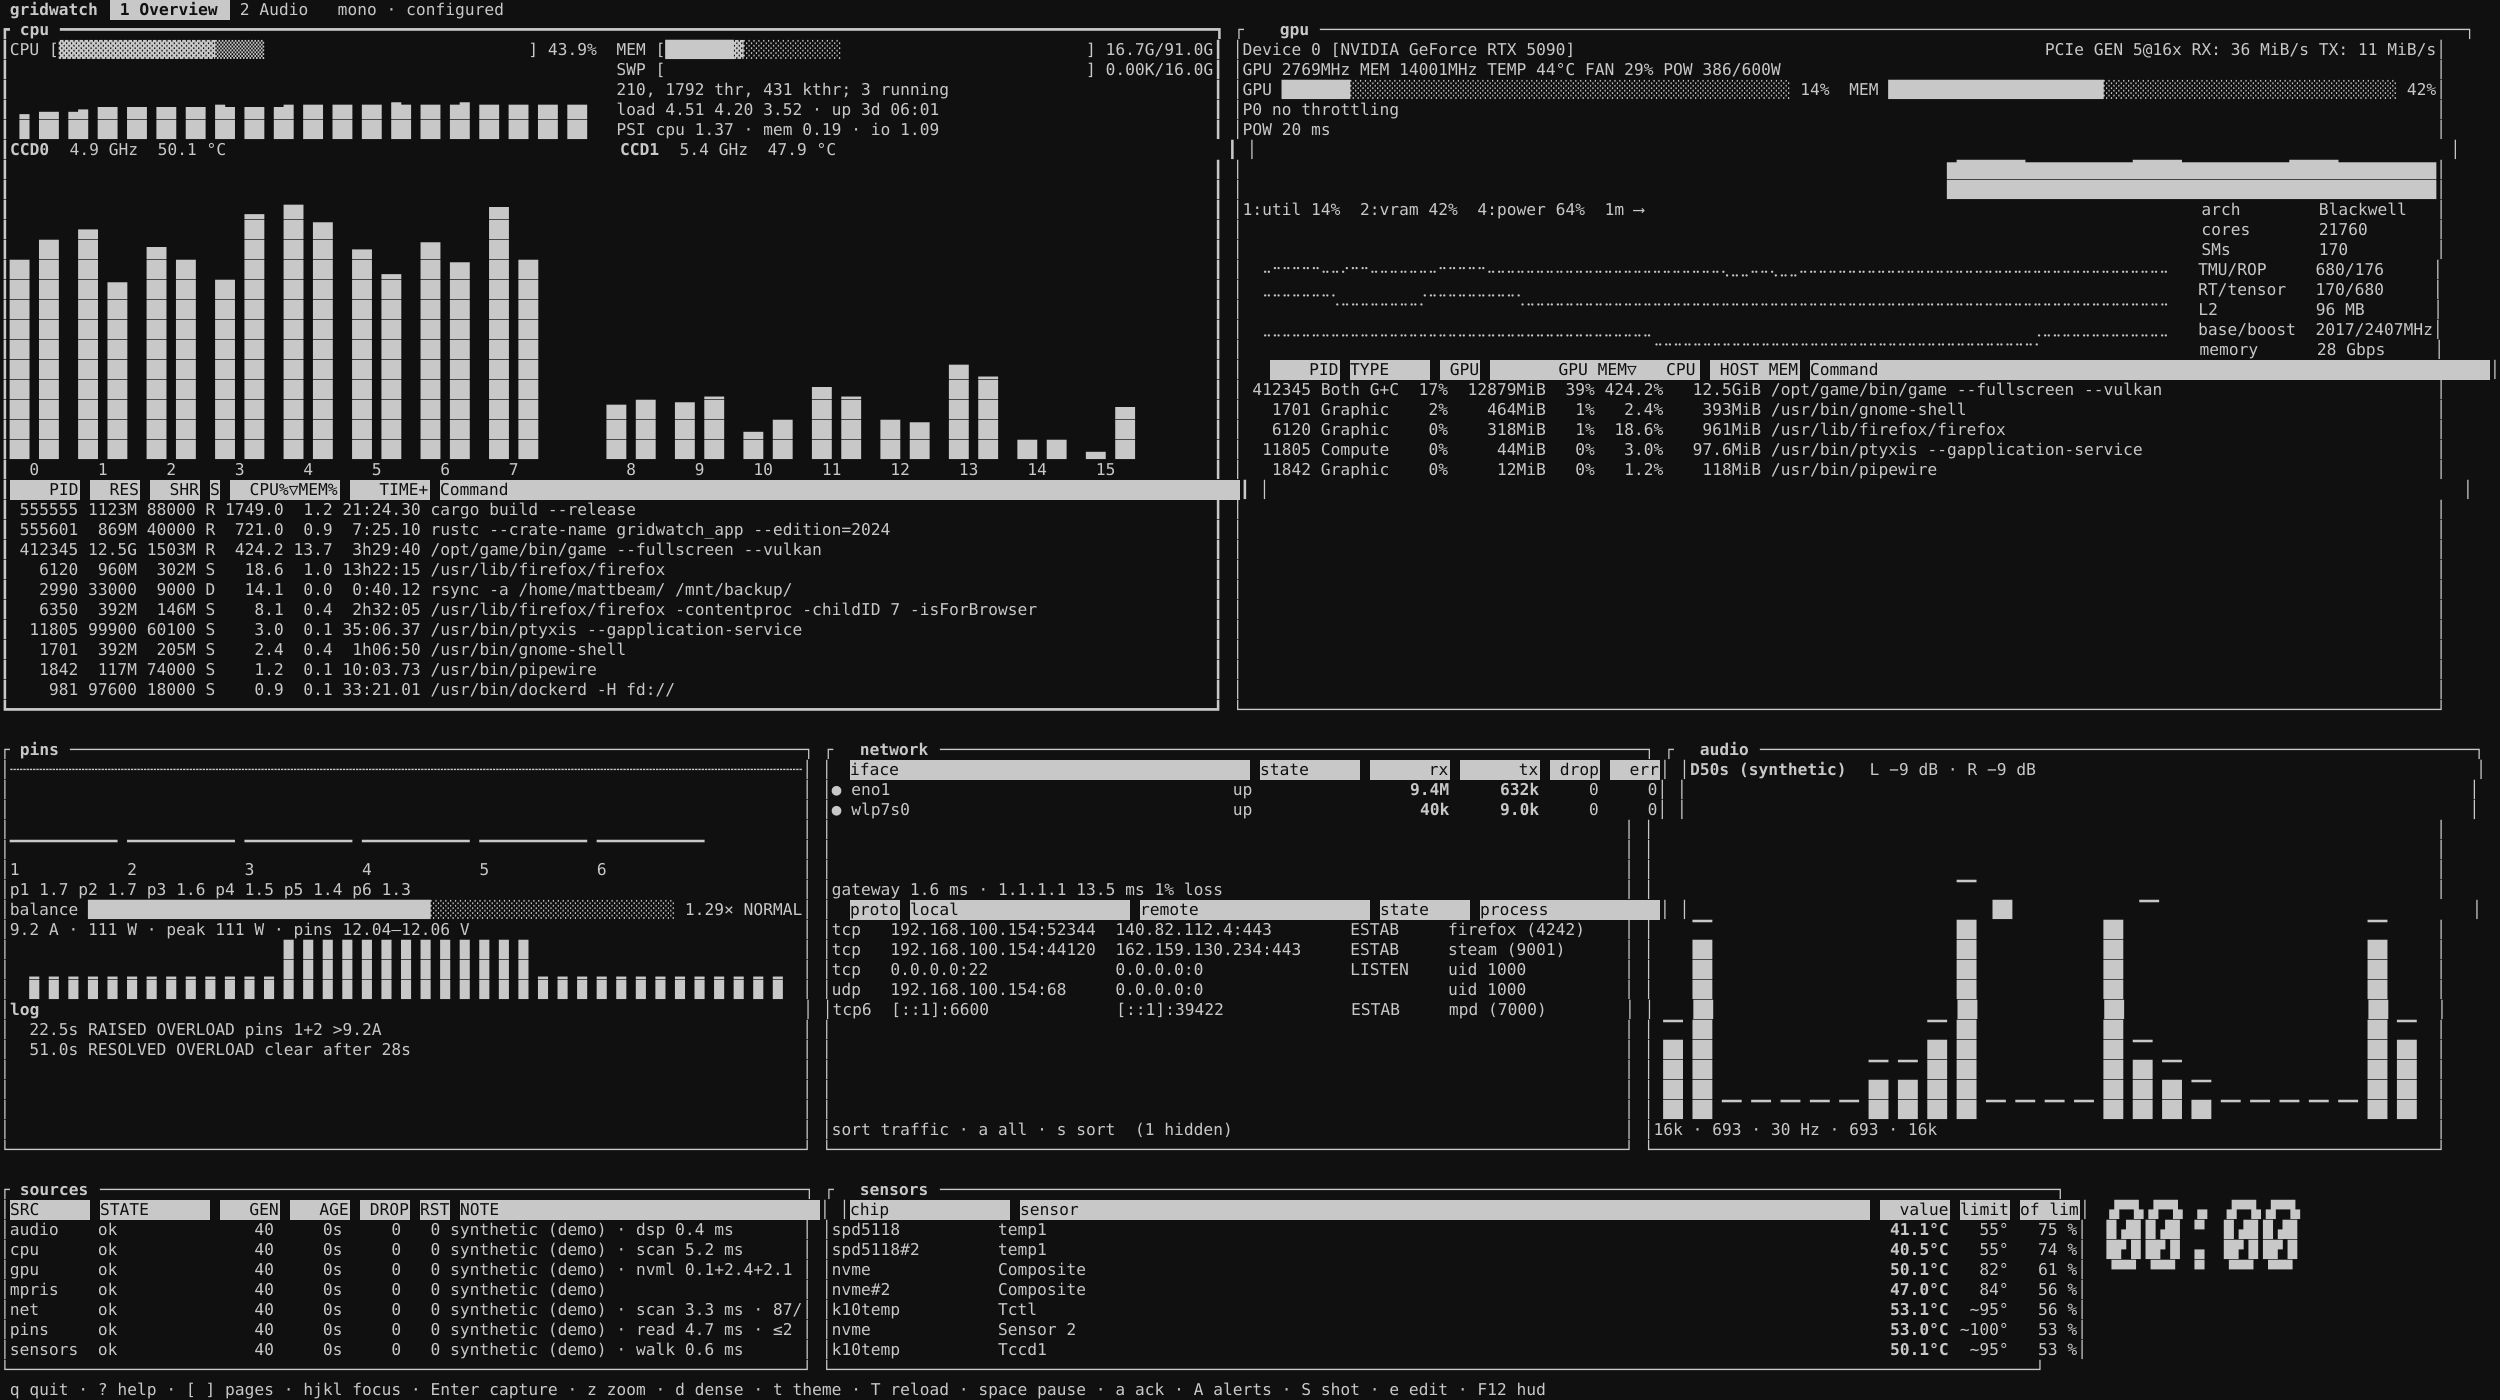
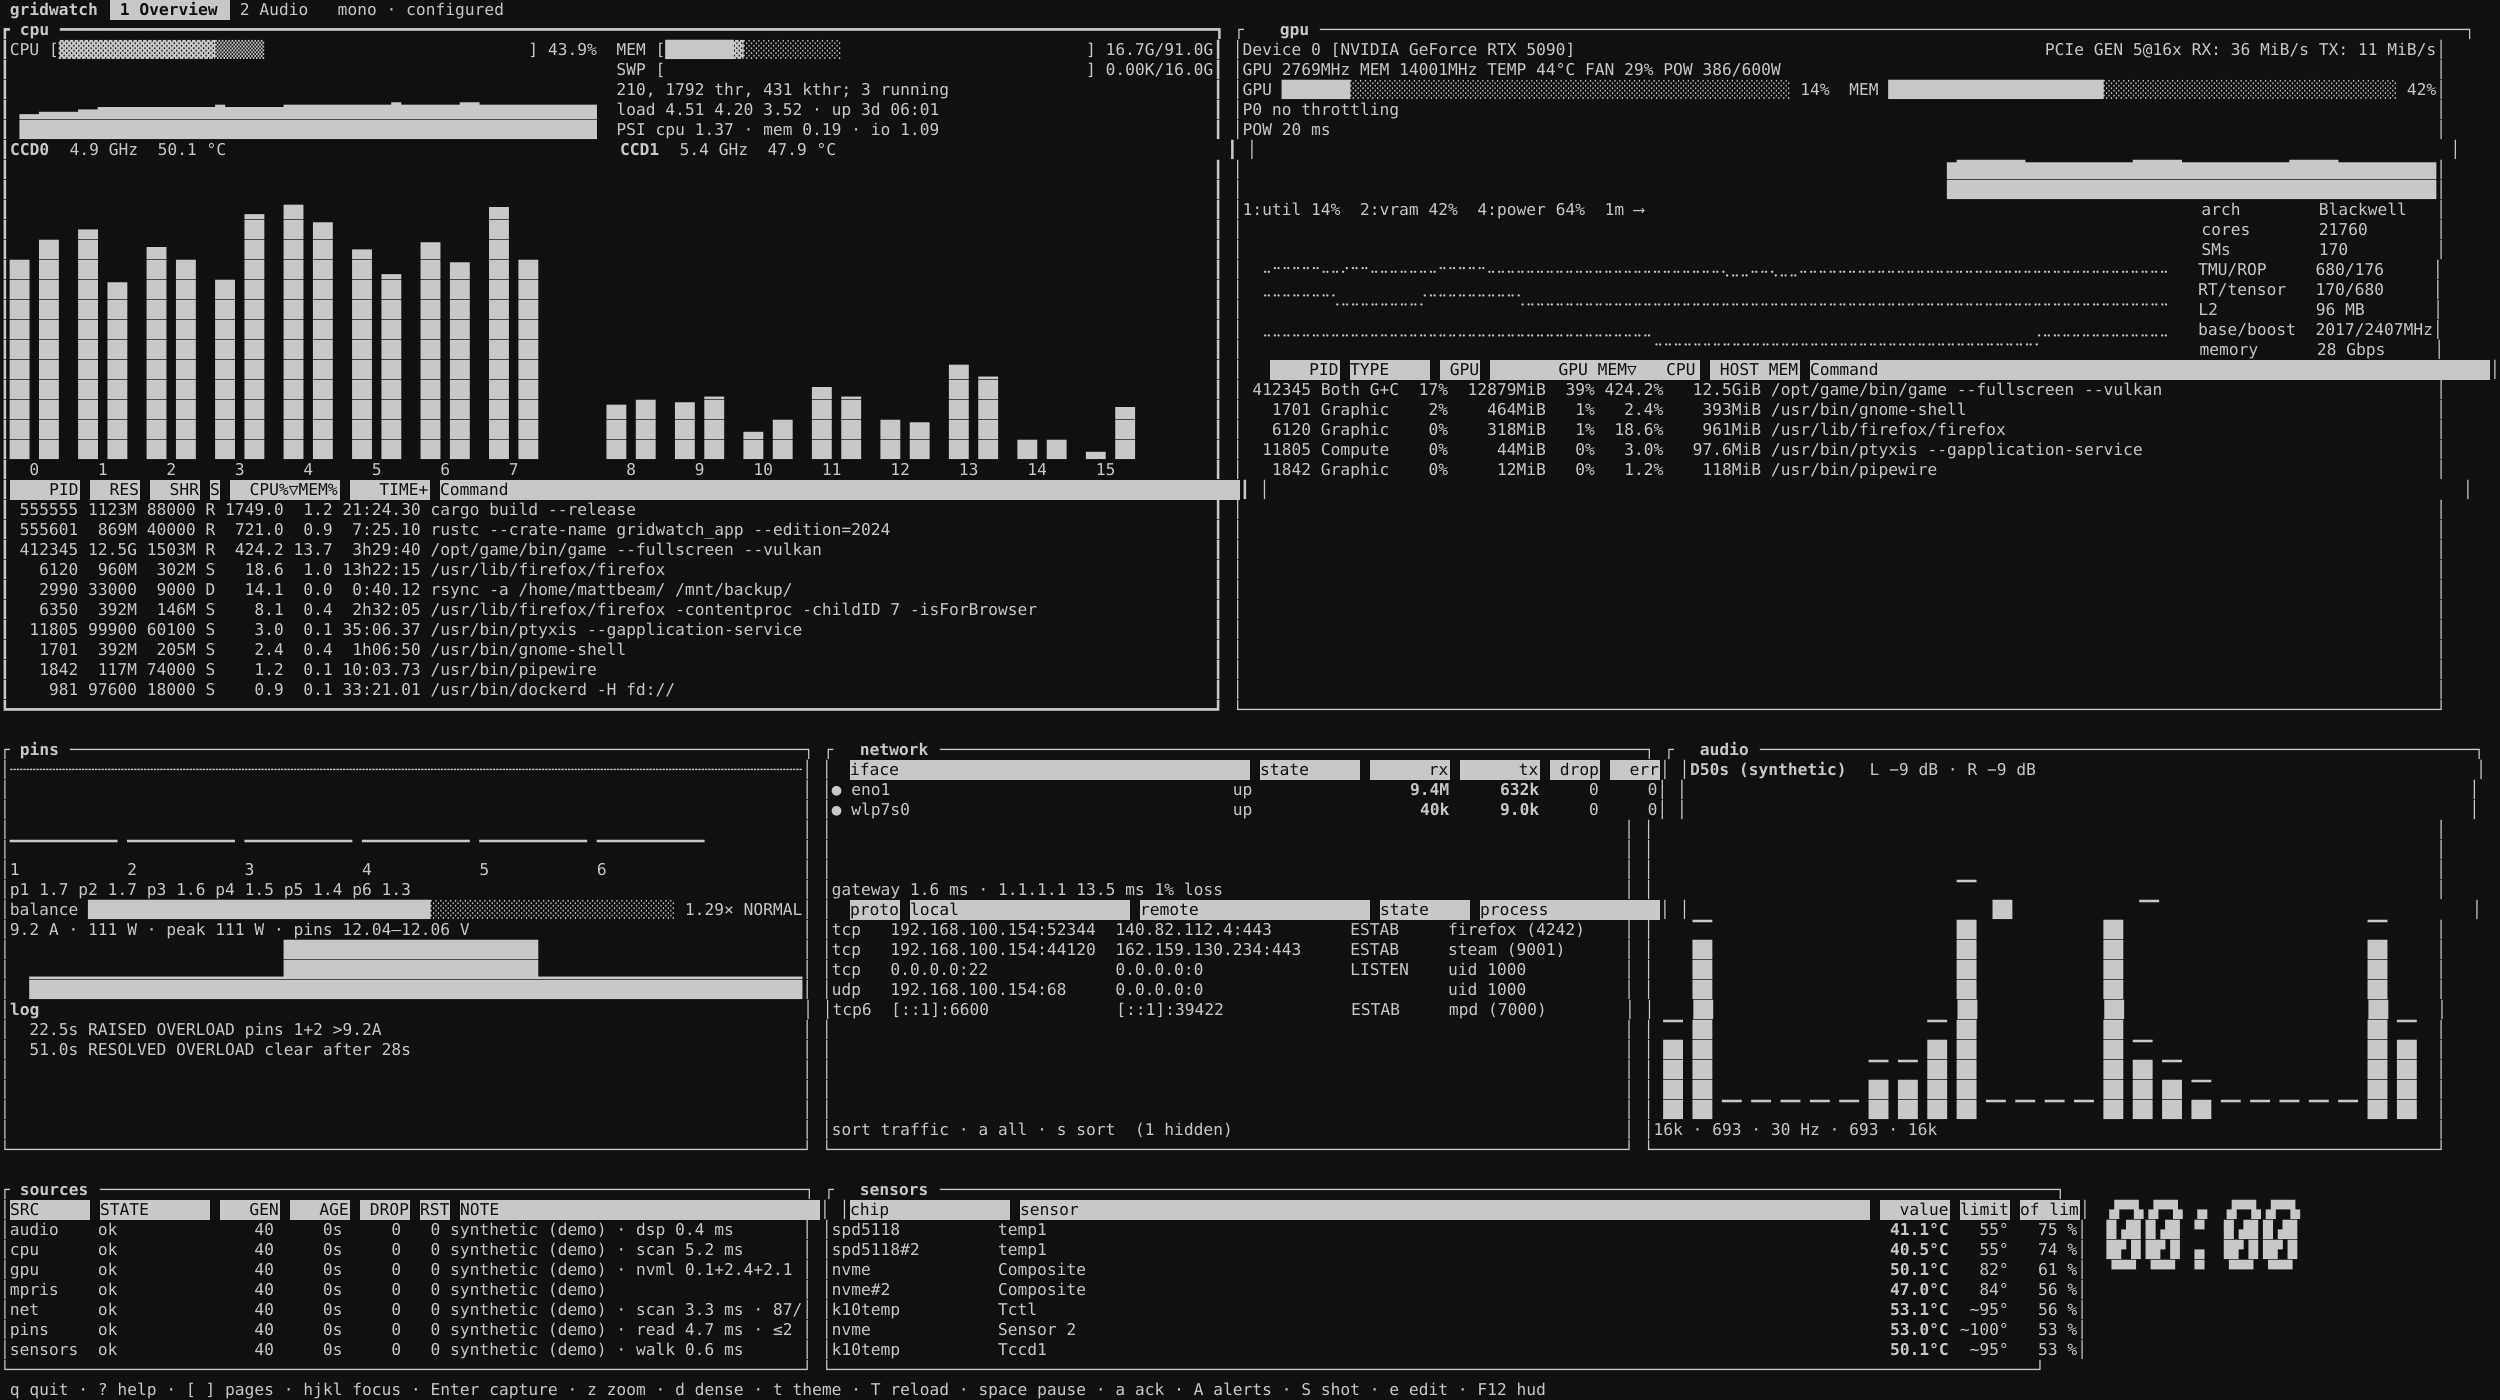
<svg xmlns="http://www.w3.org/2000/svg" width="2000" height="1120" viewBox="0 0 2000 1120" font-family="DejaVu Sans Mono, Menlo, Consolas, monospace" font-size="13">
  <rect width="2000" height="1120" fill="#101010" />
  <rect x="88" y="0" width="96" height="16" fill="#c8c8c8" />
  <rect x="1016" y="288" width="56" height="16" fill="#c8c8c8" />
  <rect x="1080" y="288" width="64" height="16" fill="#c8c8c8" />
  <rect x="1152" y="288" width="32" height="16" fill="#c8c8c8" />
  <rect x="1192" y="288" width="168" height="16" fill="#c8c8c8" />
  <rect x="1368" y="288" width="72" height="16" fill="#c8c8c8" />
  <rect x="1448" y="288" width="544" height="16" fill="#c8c8c8" />
  <rect x="8" y="384" width="56" height="16" fill="#c8c8c8" />
  <rect x="72" y="384" width="40" height="16" fill="#c8c8c8" />
  <rect x="120" y="384" width="40" height="16" fill="#c8c8c8" />
  <rect x="168" y="384" width="8" height="16" fill="#c8c8c8" />
  <rect x="184" y="384" width="88" height="16" fill="#c8c8c8" />
  <rect x="280" y="384" width="64" height="16" fill="#c8c8c8" />
  <rect x="352" y="384" width="640" height="16" fill="#c8c8c8" />
  <rect x="680" y="608" width="320" height="16" fill="#c8c8c8" />
  <rect x="1008" y="608" width="80" height="16" fill="#c8c8c8" />
  <rect x="1096" y="608" width="64" height="16" fill="#c8c8c8" />
  <rect x="1168" y="608" width="64" height="16" fill="#c8c8c8" />
  <rect x="1240" y="608" width="40" height="16" fill="#c8c8c8" />
  <rect x="1288" y="608" width="40" height="16" fill="#c8c8c8" />
  <rect x="680" y="720" width="40" height="16" fill="#c8c8c8" />
  <rect x="728" y="720" width="176" height="16" fill="#c8c8c8" />
  <rect x="912" y="720" width="184" height="16" fill="#c8c8c8" />
  <rect x="1104" y="720" width="72" height="16" fill="#c8c8c8" />
  <rect x="1184" y="720" width="144" height="16" fill="#c8c8c8" />
  <rect x="8" y="960" width="64" height="16" fill="#c8c8c8" />
  <rect x="80" y="960" width="88" height="16" fill="#c8c8c8" />
  <rect x="176" y="960" width="48" height="16" fill="#c8c8c8" />
  <rect x="232" y="960" width="48" height="16" fill="#c8c8c8" />
  <rect x="288" y="960" width="40" height="16" fill="#c8c8c8" />
  <rect x="336" y="960" width="24" height="16" fill="#c8c8c8" />
  <rect x="368" y="960" width="288" height="16" fill="#c8c8c8" />
  <rect x="680" y="960" width="128" height="16" fill="#c8c8c8" />
  <rect x="816" y="960" width="680" height="16" fill="#c8c8c8" />
  <rect x="1504" y="960" width="56" height="16" fill="#c8c8c8" />
  <rect x="1568" y="960" width="40" height="16" fill="#c8c8c8" />
  <rect x="1616" y="960" width="48" height="16" fill="#c8c8c8" />
  <text x="0" y="12" fill="#c8c8c8" font-weight="bold" textLength="88" lengthAdjust="spacingAndGlyphs" xml:space="preserve"> gridwatch </text>
  <text x="88" y="12" fill="#101010" font-weight="bold" textLength="96" lengthAdjust="spacingAndGlyphs" xml:space="preserve"> 1 Overview </text>
  <text x="184" y="12" fill="#c8c8c8" textLength="1816" lengthAdjust="spacingAndGlyphs" xml:space="preserve"> 2 Audio   mono · configured                                                                                                                                                                                                       </text>
  <text x="0" y="28" fill="#c8c8c8" textLength="8" lengthAdjust="spacingAndGlyphs" xml:space="preserve">┏</text>
  <text x="8" y="28" fill="#c8c8c8" font-weight="bold" textLength="40" lengthAdjust="spacingAndGlyphs" xml:space="preserve"> cpu </text>
  <text x="48" y="28" fill="#c8c8c8" textLength="968" lengthAdjust="spacingAndGlyphs" xml:space="preserve">━━━━━━━━━━━━━━━━━━━━━━━━━━━━━━━━━━━━━━━━━━━━━━━━━━━━━━━━━━━━━━━━━━━━━━━━━━━━━━━━━━━━━━━━━━━━━━━━━━━━━━━━━━━━━━━━━━━━━━┓ ┌</text>
  <text x="1016" y="28" fill="#c8c8c8" font-weight="bold" textLength="40" lengthAdjust="spacingAndGlyphs" xml:space="preserve"> gpu </text>
  <text x="1056" y="28" fill="#c8c8c8" textLength="944" lengthAdjust="spacingAndGlyphs" xml:space="preserve">─────────────────────────────────────────────────────────────────────────────────────────────────────────────────────┐</text>
  <text x="0" y="44" fill="#c8c8c8" textLength="2000" lengthAdjust="spacingAndGlyphs" xml:space="preserve">┃CPU [▓▓▓▓▓▓▓▓▓▓▓▓▓▓▓▓▒▒▒▒▒                           ] 43.9%  MEM [███████▓░░░░░░░░░░                         ] 16.7G/91.0G┃ │Device 0 [NVIDIA GeForce RTX 5090]                                                PCIe GEN 5@16x RX: 36 MiB/s TX: 11 MiB/s│</text>
  <text x="0" y="60" fill="#c8c8c8" textLength="2000" lengthAdjust="spacingAndGlyphs" xml:space="preserve">┃                                                              SWP [                                           ] 0.00K/16.0G┃ │GPU 2769MHz MEM 14001MHz TEMP 44°C FAN 29% POW 386/600W                                                                   │</text>
  <text x="0" y="76" fill="#c8c8c8" textLength="2000" lengthAdjust="spacingAndGlyphs" xml:space="preserve">┃                                                              210, 1792 thr, 431 kthr; 3 running                           ┃ │GPU ███████░░░░░░░░░░░░░░░░░░░░░░░░░░░░░░░░░░░░░░░░░░░░░ 14%  MEM ██████████████████████░░░░░░░░░░░░░░░░░░░░░░░░░░░░░░ 42%│</text>
-   <text x="0" y="92" fill="#c8c8c8" textLength="2000" lengthAdjust="spacingAndGlyphs" xml:space="preserve">┃ ▂ ▃▃ ▃▄ ▅▅ ▅▅ ▅▅ ▅▅ ▆▅ ▅▅ ▅▆ ▆▆ ▆▆ ▆▆ ▇▆ ▆▆ ▆▇ ▆▆ ▆▆ ▆▆ ▆▆   load 4.51 4.20 3.52 · up 3d 06:01                            ┃ │P0 no throttling                                                                                                          │</text>
-   <text x="0" y="108" fill="#c8c8c8" textLength="2000" lengthAdjust="spacingAndGlyphs" xml:space="preserve">┃ █ ██ ██ ██ ██ ██ ██ ██ ██ ██ ██ ██ ██ ██ ██ ██ ██ ██ ██ ██   PSI cpu 1.37 · mem 0.19 · io 1.09                            ┃ │POW 20 ms                                                                                                                 │</text>
+   <text x="0" y="92" fill="#c8c8c8" textLength="2000" lengthAdjust="spacingAndGlyphs" xml:space="preserve">┃ ▂▂▃▃▃▃▄▄▅▅▅▅▅▅▅▅▅▅▅▅▆▅▅▅▅▅▅▆▆▆▆▆▆▆▆▆▆▆▇▆▆▆▆▆▆▇▇▆▆▆▆▆▆▆▆▆▆▆▆  load 4.51 4.20 3.52 · up 3d 06:01                            ┃ │P0 no throttling                                                                                                          │</text>
+   <text x="0" y="108" fill="#c8c8c8" textLength="2000" lengthAdjust="spacingAndGlyphs" xml:space="preserve">┃ ███████████████████████████████████████████████████████████  PSI cpu 1.37 · mem 0.19 · io 1.09                            ┃ │POW 20 ms                                                                                                                 │</text>
  <text x="0" y="124" fill="#c8c8c8" textLength="8" lengthAdjust="spacingAndGlyphs" xml:space="preserve">┃</text>
  <text x="8" y="124" fill="#c8c8c8" font-weight="bold" textLength="32" lengthAdjust="spacingAndGlyphs" xml:space="preserve">CCD0</text>
  <text x="40" y="124" fill="#c8c8c8" textLength="456" lengthAdjust="spacingAndGlyphs" xml:space="preserve">  4.9 GHz  50.1 °C                                       </text>
  <text x="496" y="124" fill="#c8c8c8" font-weight="bold" textLength="32" lengthAdjust="spacingAndGlyphs" xml:space="preserve">CCD1</text>
  <text x="528" y="124" fill="#c8c8c8" textLength="1472" lengthAdjust="spacingAndGlyphs" xml:space="preserve">  5.4 GHz  47.9 °C                                        ┃ │                                                                                                                          │</text>
  <text x="0" y="140" fill="#c8c8c8" textLength="2000" lengthAdjust="spacingAndGlyphs" xml:space="preserve">┃                                                                                                                           ┃ │                                                                        ▇███████▇▇▇▇▇▇▇▇▇▇▇█████▇▇▇▇▇▇▇▇▇▇▇█████▇▇▇▇▇▇▇▇▇▇│</text>
  <text x="0" y="156" fill="#c8c8c8" textLength="2000" lengthAdjust="spacingAndGlyphs" xml:space="preserve">┃                                                                                                                           ┃ │                                                                        ██████████████████████████████████████████████████│</text>
  <text x="0" y="172" fill="#c8c8c8" textLength="2000" lengthAdjust="spacingAndGlyphs" xml:space="preserve">┃                        ▂▂  ▆▆                   ▅▅                                                                        ┃ │1:util 14%  2:vram 42%  4:power 64%  1m ⟶                                                         arch        Blackwell   │</text>
  <text x="0" y="188" fill="#c8c8c8" textLength="2000" lengthAdjust="spacingAndGlyphs" xml:space="preserve">┃       ▄▄               ██  ██ ▇▇                ██                                                                        ┃ │                                                                                                  cores       21760       │</text>
  <text x="0" y="204" fill="#c8c8c8" textLength="2000" lengthAdjust="spacingAndGlyphs" xml:space="preserve">┃   ██  ██     ▅▅        ██  ██ ██  ▄▄     ▇▇     ██                                                                        ┃ │                                                                                                  SMs         170         │</text>
  <text x="0" y="220" fill="#c8c8c8" textLength="2000" lengthAdjust="spacingAndGlyphs" xml:space="preserve">┃██ ██  ██     ██ ██     ██  ██ ██  ██ ▂▂  ██ ▇▇  ██ ██                                                                     ┃ │  ⠤⠒⠒⠒⠒⠒⠤⠤⠔⠒⠒⠤⠤⠤⠤⠤⠤⠤⠒⠒⠒⠒⠒⠤⠤⠤⠤⠤⠤⠤⠤⠤⠤⠤⠤⠤⠤⠤⠤⠤⠤⠤⠤⠤⠤⠤⠤⢄⣀⣀⠤⠤⢄⣀⣀⠤⠤⠤⠤⠤⠤⠤⠤⠤⠤⠤⠤⠤⠤⠤⠤⠤⠤⠤⠤⠤⠤⠤⠤⠤⠤⠤⠤⠤⠤⠤⠤⠤⠤⠤⠤⠤⠤   TMU/ROP     680/176     │</text>
  <text x="0" y="236" fill="#c8c8c8" textLength="2000" lengthAdjust="spacingAndGlyphs" xml:space="preserve">┃██ ██  ██ ▇▇  ██ ██  ██ ██  ██ ██  ██ ██  ██ ██  ██ ██                                                                     ┃ │  ⣀⣀⣀⣀⣀⣀⣀⡀        ⢀⣀⣀⣀⣀⣀⣀⣀⣀⣀⡀                                                                     RT/tensor   170/680     │</text>
  <text x="0" y="252" fill="#c8c8c8" textLength="2000" lengthAdjust="spacingAndGlyphs" xml:space="preserve">┃██ ██  ██ ██  ██ ██  ██ ██  ██ ██  ██ ██  ██ ██  ██ ██                                                                     ┃ │         ⠈⠉⠉⠉⠉⠉⠉⠉⠉⠁         ⠈⠉⠉⠉⠉⠉⠉⠉⠉⠉⠉⠉⠉⠉⠉⠉⠉⠉⠉⠉⠉⠉⠉⠉⠉⠉⠉⠉⠉⠉⠉⠉⠉⠉⠉⠉⠉⠉⠉⠉⠉⠉⠉⠉⠉⠉⠉⠉⠉⠉⠉⠉⠉⠉⠉⠉⠉⠉⠉⠉⠉⠉⠉⠉⠉⠉⠉   L2          96 MB       │</text>
  <text x="0" y="268" fill="#c8c8c8" textLength="2000" lengthAdjust="spacingAndGlyphs" xml:space="preserve">┃██ ██  ██ ██  ██ ██  ██ ██  ██ ██  ██ ██  ██ ██  ██ ██                                                                     ┃ │  ⣀⣀⣀⣀⣀⣀⣀⣀⣀⣀⣀⣀⣀⣀⣀⣀⣀⣀⣀⣀⣀⣀⣀⣀⣀⣀⣀⣀⣀⣀⣀⣀⣀⣀⣀⣀⣀⣀⣀⣀                                       ⢀⣀⣀⣀⣀⣀⣀⣀⣀⣀⣀⣀⣀⣀   base/boost  2017/2407MHz│</text>
  <text x="0" y="284" fill="#c8c8c8" textLength="2000" lengthAdjust="spacingAndGlyphs" xml:space="preserve">┃██ ██  ██ ██  ██ ██  ██ ██  ██ ██  ██ ██  ██ ██  ██ ██                                                                     ┃ │                                          ⠉⠉⠉⠉⠉⠉⠉⠉⠉⠉⠉⠉⠉⠉⠉⠉⠉⠉⠉⠉⠉⠉⠉⠉⠉⠉⠉⠉⠉⠉⠉⠉⠉⠉⠉⠉⠉⠉⠉⠁                memory      28 Gbps     │</text>
  <text x="0" y="300" fill="#c8c8c8" textLength="1016" lengthAdjust="spacingAndGlyphs" xml:space="preserve">┃██ ██  ██ ██  ██ ██  ██ ██  ██ ██  ██ ██  ██ ██  ██ ██                                          ▆▆ ▁▁                      ┃ │</text>
  <text x="1016" y="300" fill="#101010" textLength="56" lengthAdjust="spacingAndGlyphs" xml:space="preserve">    PID</text>
  <text x="1080" y="300" fill="#101010" textLength="64" lengthAdjust="spacingAndGlyphs" xml:space="preserve">TYPE    </text>
  <text x="1152" y="300" fill="#101010" textLength="32" lengthAdjust="spacingAndGlyphs" xml:space="preserve"> GPU</text>
  <text x="1192" y="300" fill="#101010" textLength="168" lengthAdjust="spacingAndGlyphs" xml:space="preserve">       GPU MEM▽   CPU</text>
  <text x="1368" y="300" fill="#101010" textLength="72" lengthAdjust="spacingAndGlyphs" xml:space="preserve"> HOST MEM</text>
  <text x="1448" y="300" fill="#101010" textLength="544" lengthAdjust="spacingAndGlyphs" xml:space="preserve">Command                                                             </text>
  <text x="1992" y="300" fill="#c8c8c8" textLength="8" lengthAdjust="spacingAndGlyphs" xml:space="preserve">│</text>
  <text x="0" y="316" fill="#c8c8c8" textLength="2000" lengthAdjust="spacingAndGlyphs" xml:space="preserve">┃██ ██  ██ ██  ██ ██  ██ ██  ██ ██  ██ ██  ██ ██  ██ ██                 ▁▁         ▅▅ ▁▁         ██ ██                      ┃ │ 412345 Both G+C  17%  12879MiB  39% 424.2%   12.5GiB /opt/game/bin/game --fullscreen --vulkan                            │</text>
  <text x="0" y="332" fill="#c8c8c8" textLength="2000" lengthAdjust="spacingAndGlyphs" xml:space="preserve">┃██ ██  ██ ██  ██ ██  ██ ██  ██ ██  ██ ██  ██ ██  ██ ██       ▆▆ ██  ▇▇ ██         ██ ██         ██ ██            ▅▅        ┃ │   1701 Graphic    2%    464MiB   1%   2.4%    393MiB /usr/bin/gnome-shell                                                │</text>
  <text x="0" y="348" fill="#c8c8c8" textLength="2000" lengthAdjust="spacingAndGlyphs" xml:space="preserve">┃██ ██  ██ ██  ██ ██  ██ ██  ██ ██  ██ ██  ██ ██  ██ ██       ██ ██  ██ ██  ▃▃ ██  ██ ██  ██ ▇▇  ██ ██            ██        ┃ │   6120 Graphic    0%    318MiB   1%  18.6%    961MiB /usr/lib/firefox/firefox                                            │</text>
  <text x="0" y="364" fill="#c8c8c8" textLength="2000" lengthAdjust="spacingAndGlyphs" xml:space="preserve">┃██ ██  ██ ██  ██ ██  ██ ██  ██ ██  ██ ██  ██ ██  ██ ██       ██ ██  ██ ██  ██ ██  ██ ██  ██ ██  ██ ██  ██ ██  ▃▃ ██        ┃ │  11805 Compute    0%     44MiB   0%   3.0%   97.6MiB /usr/bin/ptyxis --gapplication-service                              │</text>
  <text x="0" y="380" fill="#c8c8c8" textLength="2000" lengthAdjust="spacingAndGlyphs" xml:space="preserve">┃  0      1      2      3      4      5      6      7           8      9     10     11     12     13     14     15          ┃ │   1842 Graphic    0%     12MiB   0%   1.2%    118MiB /usr/bin/pipewire                                                   │</text>
  <text x="0" y="396" fill="#c8c8c8" textLength="8" lengthAdjust="spacingAndGlyphs" xml:space="preserve">┃</text>
  <text x="8" y="396" fill="#101010" textLength="56" lengthAdjust="spacingAndGlyphs" xml:space="preserve">    PID</text>
  <text x="72" y="396" fill="#101010" textLength="40" lengthAdjust="spacingAndGlyphs" xml:space="preserve">  RES</text>
  <text x="120" y="396" fill="#101010" textLength="40" lengthAdjust="spacingAndGlyphs" xml:space="preserve">  SHR</text>
  <text x="168" y="396" fill="#101010" textLength="8" lengthAdjust="spacingAndGlyphs" xml:space="preserve">S</text>
  <text x="184" y="396" fill="#101010" textLength="88" lengthAdjust="spacingAndGlyphs" xml:space="preserve">  CPU%▽MEM%</text>
  <text x="280" y="396" fill="#101010" textLength="64" lengthAdjust="spacingAndGlyphs" xml:space="preserve">   TIME+</text>
  <text x="352" y="396" fill="#101010" textLength="640" lengthAdjust="spacingAndGlyphs" xml:space="preserve">Command                                                                         </text>
  <text x="992" y="396" fill="#c8c8c8" textLength="1008" lengthAdjust="spacingAndGlyphs" xml:space="preserve">┃ │                                                                                                                          │</text>
  <text x="0" y="412" fill="#c8c8c8" textLength="2000" lengthAdjust="spacingAndGlyphs" xml:space="preserve">┃ 555555 1123M 88000 R 1749.0  1.2 21:24.30 cargo build --release                                                           ┃ │                                                                                                                          │</text>
  <text x="0" y="428" fill="#c8c8c8" textLength="2000" lengthAdjust="spacingAndGlyphs" xml:space="preserve">┃ 555601  869M 40000 R  721.0  0.9  7:25.10 rustc --crate-name gridwatch_app --edition=2024                                 ┃ │                                                                                                                          │</text>
  <text x="0" y="444" fill="#c8c8c8" textLength="2000" lengthAdjust="spacingAndGlyphs" xml:space="preserve">┃ 412345 12.5G 1503M R  424.2 13.7  3h29:40 /opt/game/bin/game --fullscreen --vulkan                                        ┃ │                                                                                                                          │</text>
  <text x="0" y="460" fill="#c8c8c8" textLength="2000" lengthAdjust="spacingAndGlyphs" xml:space="preserve">┃   6120  960M  302M S   18.6  1.0 13h22:15 /usr/lib/firefox/firefox                                                        ┃ │                                                                                                                          │</text>
  <text x="0" y="476" fill="#c8c8c8" textLength="2000" lengthAdjust="spacingAndGlyphs" xml:space="preserve">┃   2990 33000  9000 D   14.1  0.0  0:40.12 rsync -a /home/mattbeam/ /mnt/backup/                                           ┃ │                                                                                                                          │</text>
  <text x="0" y="492" fill="#c8c8c8" textLength="2000" lengthAdjust="spacingAndGlyphs" xml:space="preserve">┃   6350  392M  146M S    8.1  0.4  2h32:05 /usr/lib/firefox/firefox -contentproc -childID 7 -isForBrowser                  ┃ │                                                                                                                          │</text>
  <text x="0" y="508" fill="#c8c8c8" textLength="2000" lengthAdjust="spacingAndGlyphs" xml:space="preserve">┃  11805 99900 60100 S    3.0  0.1 35:06.37 /usr/bin/ptyxis --gapplication-service                                          ┃ │                                                                                                                          │</text>
  <text x="0" y="524" fill="#c8c8c8" textLength="2000" lengthAdjust="spacingAndGlyphs" xml:space="preserve">┃   1701  392M  205M S    2.4  0.4  1h06:50 /usr/bin/gnome-shell                                                            ┃ │                                                                                                                          │</text>
  <text x="0" y="540" fill="#c8c8c8" textLength="2000" lengthAdjust="spacingAndGlyphs" xml:space="preserve">┃   1842  117M 74000 S    1.2  0.1 10:03.73 /usr/bin/pipewire                                                               ┃ │                                                                                                                          │</text>
  <text x="0" y="556" fill="#c8c8c8" textLength="2000" lengthAdjust="spacingAndGlyphs" xml:space="preserve">┃    981 97600 18000 S    0.9  0.1 33:21.01 /usr/bin/dockerd -H fd://                                                       ┃ │                                                                                                                          │</text>
  <text x="0" y="572" fill="#c8c8c8" textLength="2000" lengthAdjust="spacingAndGlyphs" xml:space="preserve">┗━━━━━━━━━━━━━━━━━━━━━━━━━━━━━━━━━━━━━━━━━━━━━━━━━━━━━━━━━━━━━━━━━━━━━━━━━━━━━━━━━━━━━━━━━━━━━━━━━━━━━━━━━━━━━━━━━━━━━━━━━━━┛ └──────────────────────────────────────────────────────────────────────────────────────────────────────────────────────────┘</text>
  <text x="0" y="604" fill="#c8c8c8" textLength="8" lengthAdjust="spacingAndGlyphs" xml:space="preserve">┌</text>
  <text x="8" y="604" fill="#c8c8c8" font-weight="bold" textLength="48" lengthAdjust="spacingAndGlyphs" xml:space="preserve"> pins </text>
  <text x="56" y="604" fill="#c8c8c8" textLength="624" lengthAdjust="spacingAndGlyphs" xml:space="preserve">───────────────────────────────────────────────────────────────────────────┐ ┌</text>
  <text x="680" y="604" fill="#c8c8c8" font-weight="bold" textLength="72" lengthAdjust="spacingAndGlyphs" xml:space="preserve"> network </text>
  <text x="752" y="604" fill="#c8c8c8" textLength="600" lengthAdjust="spacingAndGlyphs" xml:space="preserve">────────────────────────────────────────────────────────────────────────┐ ┌</text>
  <text x="1352" y="604" fill="#c8c8c8" font-weight="bold" textLength="56" lengthAdjust="spacingAndGlyphs" xml:space="preserve"> audio </text>
  <text x="1408" y="604" fill="#c8c8c8" textLength="592" lengthAdjust="spacingAndGlyphs" xml:space="preserve">─────────────────────────────────────────────────────────────────────────┐</text>
  <text x="0" y="620" fill="#c8c8c8" textLength="680" lengthAdjust="spacingAndGlyphs" xml:space="preserve">│┄┄┄┄┄┄┄┄┄┄┄┄┄┄┄┄┄┄┄┄┄┄┄┄┄┄┄┄┄┄┄┄┄┄┄┄┄┄┄┄┄┄┄┄┄┄┄┄┄┄┄┄┄┄┄┄┄┄┄┄┄┄┄┄┄┄┄┄┄┄┄┄┄┄┄┄┄┄┄┄┄│ │</text>
  <text x="680" y="620" fill="#101010" textLength="320" lengthAdjust="spacingAndGlyphs" xml:space="preserve">iface                                   </text>
  <text x="1008" y="620" fill="#101010" textLength="80" lengthAdjust="spacingAndGlyphs" xml:space="preserve">state     </text>
  <text x="1096" y="620" fill="#101010" textLength="64" lengthAdjust="spacingAndGlyphs" xml:space="preserve">      rx</text>
  <text x="1168" y="620" fill="#101010" textLength="64" lengthAdjust="spacingAndGlyphs" xml:space="preserve">      tx</text>
  <text x="1240" y="620" fill="#101010" textLength="40" lengthAdjust="spacingAndGlyphs" xml:space="preserve"> drop</text>
  <text x="1288" y="620" fill="#101010" textLength="40" lengthAdjust="spacingAndGlyphs" xml:space="preserve">  err</text>
  <text x="1328" y="620" fill="#c8c8c8" textLength="24" lengthAdjust="spacingAndGlyphs" xml:space="preserve">│ │</text>
  <text x="1352" y="620" fill="#c8c8c8" font-weight="bold" textLength="128" lengthAdjust="spacingAndGlyphs" xml:space="preserve">D50s (synthetic)</text>
  <text x="1480" y="620" fill="#c8c8c8" textLength="520" lengthAdjust="spacingAndGlyphs" xml:space="preserve">  L −9 dB · R −9 dB                                             │</text>
  <text x="0" y="636" fill="#c8c8c8" textLength="1128" lengthAdjust="spacingAndGlyphs" xml:space="preserve">│                                                                                 │ │● eno1                                   up             </text>
  <text x="1128" y="636" fill="#c8c8c8" font-weight="bold" textLength="32" lengthAdjust="spacingAndGlyphs" xml:space="preserve">9.4M</text>
  <text x="1200" y="636" fill="#c8c8c8" font-weight="bold" textLength="32" lengthAdjust="spacingAndGlyphs" xml:space="preserve">632k</text>
  <text x="1232" y="636" fill="#c8c8c8" textLength="768" lengthAdjust="spacingAndGlyphs" xml:space="preserve">     0     0│ │                                                                                │</text>
  <text x="0" y="652" fill="#c8c8c8" textLength="1136" lengthAdjust="spacingAndGlyphs" xml:space="preserve">│                                                                                 │ │● wlp7s0                                 up              </text>
  <text x="1136" y="652" fill="#c8c8c8" font-weight="bold" textLength="24" lengthAdjust="spacingAndGlyphs" xml:space="preserve">40k</text>
  <text x="1200" y="652" fill="#c8c8c8" font-weight="bold" textLength="32" lengthAdjust="spacingAndGlyphs" xml:space="preserve">9.0k</text>
  <text x="1232" y="652" fill="#c8c8c8" textLength="768" lengthAdjust="spacingAndGlyphs" xml:space="preserve">     0     0│ │                                                                                │</text>
  <text x="0" y="668" fill="#c8c8c8" textLength="2000" lengthAdjust="spacingAndGlyphs" xml:space="preserve">│                                                                                 │ │                                                                                 │ │                                                                                │</text>
  <text x="0" y="684" fill="#c8c8c8" textLength="2000" lengthAdjust="spacingAndGlyphs" xml:space="preserve">│▔▔▔▔▔▔▔▔▔▔▔ ▔▔▔▔▔▔▔▔▔▔▔ ▔▔▔▔▔▔▔▔▔▔▔ ▔▔▔▔▔▔▔▔▔▔▔ ▔▔▔▔▔▔▔▔▔▔▔ ▔▔▔▔▔▔▔▔▔▔▔          │ │                                                                                 │ │                                                                                │</text>
  <text x="0" y="700" fill="#c8c8c8" textLength="2000" lengthAdjust="spacingAndGlyphs" xml:space="preserve">│1           2           3           4           5           6                    │ │                                                                                 │ │                                                                                │</text>
  <text x="0" y="716" fill="#c8c8c8" textLength="2000" lengthAdjust="spacingAndGlyphs" xml:space="preserve">│p1 1.7 p2 1.7 p3 1.6 p4 1.5 p5 1.4 p6 1.3                                        │ │gateway 1.6 ms · 1.1.1.1 13.5 ms 1% loss                                         │ │                               ▔▔                                               │</text>
  <text x="0" y="732" fill="#c8c8c8" textLength="680" lengthAdjust="spacingAndGlyphs" xml:space="preserve">│balance ███████████████████████████████████░░░░░░░░░░░░░░░░░░░░░░░░░ 1.29× NORMAL│ │</text>
  <text x="680" y="732" fill="#101010" textLength="40" lengthAdjust="spacingAndGlyphs" xml:space="preserve">proto</text>
  <text x="728" y="732" fill="#101010" textLength="176" lengthAdjust="spacingAndGlyphs" xml:space="preserve">local                 </text>
  <text x="912" y="732" fill="#101010" textLength="184" lengthAdjust="spacingAndGlyphs" xml:space="preserve">remote                 </text>
  <text x="1104" y="732" fill="#101010" textLength="72" lengthAdjust="spacingAndGlyphs" xml:space="preserve">state    </text>
  <text x="1184" y="732" fill="#101010" textLength="144" lengthAdjust="spacingAndGlyphs" xml:space="preserve">process           </text>
  <text x="1328" y="732" fill="#c8c8c8" textLength="672" lengthAdjust="spacingAndGlyphs" xml:space="preserve">│ │                               ██             ▔▔                                │</text>
  <text x="0" y="748" fill="#c8c8c8" textLength="2000" lengthAdjust="spacingAndGlyphs" xml:space="preserve">│9.2 A · 111 W · peak 111 W · pins 12.04–12.06 V                                  │ │tcp   192.168.100.154:52344  140.82.112.4:443        ESTAB     firefox (4242)    │ │    ▔▔                         ██             ██                         ▔▔     │</text>
-   <text x="0" y="764" fill="#c8c8c8" textLength="2000" lengthAdjust="spacingAndGlyphs" xml:space="preserve">│                            █ █ █ █ █ █ █ █ █ █ █ █ █                            │ │tcp   192.168.100.154:44120  162.159.130.234:443     ESTAB     steam (9001)      │ │    ██                         ██             ██                         ██     │</text>
-   <text x="0" y="780" fill="#c8c8c8" textLength="2000" lengthAdjust="spacingAndGlyphs" xml:space="preserve">│  ▁ ▁ ▁ ▁ ▁ ▁ ▁ ▁ ▁ ▁ ▁ ▁ ▁ █ █ █ █ █ █ █ █ █ █ █ █ █ ▁ ▁ ▁ ▁ ▁ ▁ ▁ ▁ ▁ ▁ ▁ ▁ ▁  │ │tcp   0.0.0.0:22             0.0.0.0:0               LISTEN    uid 1000          │ │    ██                         ██             ██                         ██     │</text>
-   <text x="0" y="796" fill="#c8c8c8" textLength="2000" lengthAdjust="spacingAndGlyphs" xml:space="preserve">│  █ █ █ █ █ █ █ █ █ █ █ █ █ █ █ █ █ █ █ █ █ █ █ █ █ █ █ █ █ █ █ █ █ █ █ █ █ █ █  │ │udp   192.168.100.154:68     0.0.0.0:0                         uid 1000          │ │    ██                         ██             ██                         ██     │</text>
+   <text x="0" y="764" fill="#c8c8c8" textLength="2000" lengthAdjust="spacingAndGlyphs" xml:space="preserve">│                            ██████████████████████████                           │ │tcp   192.168.100.154:44120  162.159.130.234:443     ESTAB     steam (9001)      │ │    ██                         ██             ██                         ██     │</text>
+   <text x="0" y="780" fill="#c8c8c8" textLength="2000" lengthAdjust="spacingAndGlyphs" xml:space="preserve">│  ▁▁▁▁▁▁▁▁▁▁▁▁▁▁▁▁▁▁▁▁▁▁▁▁▁▁██████████████████████████▁▁▁▁▁▁▁▁▁▁▁▁▁▁▁▁▁▁▁▁▁▁▁▁▁▁▁│ │tcp   0.0.0.0:22             0.0.0.0:0               LISTEN    uid 1000          │ │    ██                         ██             ██                         ██     │</text>
+   <text x="0" y="796" fill="#c8c8c8" textLength="2000" lengthAdjust="spacingAndGlyphs" xml:space="preserve">│  ███████████████████████████████████████████████████████████████████████████████│ │udp   192.168.100.154:68     0.0.0.0:0                         uid 1000          │ │    ██                         ██             ██                         ██     │</text>
  <text x="0" y="812" fill="#c8c8c8" textLength="8" lengthAdjust="spacingAndGlyphs" xml:space="preserve">│</text>
  <text x="8" y="812" fill="#c8c8c8" font-weight="bold" textLength="24" lengthAdjust="spacingAndGlyphs" xml:space="preserve">log</text>
  <text x="32" y="812" fill="#c8c8c8" textLength="1968" lengthAdjust="spacingAndGlyphs" xml:space="preserve">                                                                              │ │tcp6  [::1]:6600             [::1]:39422             ESTAB     mpd (7000)        │ │    ██                         ██             ██                         ██     │</text>
  <text x="0" y="828" fill="#c8c8c8" textLength="2000" lengthAdjust="spacingAndGlyphs" xml:space="preserve">│  22.5s RAISED OVERLOAD pins 1+2 &gt;9.2A                                           │ │                                                                                 │ │ ▔▔ ██                      ▔▔ ██             ██                         ██ ▔▔  │</text>
  <text x="0" y="844" fill="#c8c8c8" textLength="2000" lengthAdjust="spacingAndGlyphs" xml:space="preserve">│  51.0s RESOLVED OVERLOAD clear after 28s                                        │ │                                                                                 │ │ ██ ██                      ██ ██             ██ ▔▔                      ██ ██  │</text>
  <text x="0" y="860" fill="#c8c8c8" textLength="2000" lengthAdjust="spacingAndGlyphs" xml:space="preserve">│                                                                                 │ │                                                                                 │ │ ██ ██                ▔▔ ▔▔ ██ ██             ██ ██ ▔▔                   ██ ██  │</text>
  <text x="0" y="876" fill="#c8c8c8" textLength="2000" lengthAdjust="spacingAndGlyphs" xml:space="preserve">│                                                                                 │ │                                                                                 │ │ ██ ██                ██ ██ ██ ██             ██ ██ ██ ▔▔                ██ ██  │</text>
  <text x="0" y="892" fill="#c8c8c8" textLength="2000" lengthAdjust="spacingAndGlyphs" xml:space="preserve">│                                                                                 │ │                                                                                 │ │ ██ ██ ▔▔ ▔▔ ▔▔ ▔▔ ▔▔ ██ ██ ██ ██ ▔▔ ▔▔ ▔▔ ▔▔ ██ ██ ██ ██ ▔▔ ▔▔ ▔▔ ▔▔ ▔▔ ██ ██  │</text>
  <text x="0" y="908" fill="#c8c8c8" textLength="2000" lengthAdjust="spacingAndGlyphs" xml:space="preserve">│                                                                                 │ │sort traffic · a all · s sort  (1 hidden)                                        │ │16k · 693 · 30 Hz · 693 · 16k                                                   │</text>
  <text x="0" y="924" fill="#c8c8c8" textLength="2000" lengthAdjust="spacingAndGlyphs" xml:space="preserve">└─────────────────────────────────────────────────────────────────────────────────┘ └─────────────────────────────────────────────────────────────────────────────────┘ └────────────────────────────────────────────────────────────────────────────────┘</text>
  <text x="0" y="956" fill="#c8c8c8" textLength="8" lengthAdjust="spacingAndGlyphs" xml:space="preserve">┌</text>
  <text x="8" y="956" fill="#c8c8c8" font-weight="bold" textLength="72" lengthAdjust="spacingAndGlyphs" xml:space="preserve"> sources </text>
  <text x="80" y="956" fill="#c8c8c8" textLength="600" lengthAdjust="spacingAndGlyphs" xml:space="preserve">────────────────────────────────────────────────────────────────────────┐ ┌</text>
  <text x="680" y="956" fill="#c8c8c8" font-weight="bold" textLength="72" lengthAdjust="spacingAndGlyphs" xml:space="preserve"> sensors </text>
  <text x="752" y="956" fill="#c8c8c8" textLength="1248" lengthAdjust="spacingAndGlyphs" xml:space="preserve">──────────────────────────────────────────────────────────────────────────────────────────────────────────────────┐                                         </text>
  <text x="0" y="972" fill="#c8c8c8" textLength="8" lengthAdjust="spacingAndGlyphs" xml:space="preserve">│</text>
  <text x="8" y="972" fill="#101010" textLength="64" lengthAdjust="spacingAndGlyphs" xml:space="preserve">SRC     </text>
  <text x="80" y="972" fill="#101010" textLength="88" lengthAdjust="spacingAndGlyphs" xml:space="preserve">STATE      </text>
  <text x="176" y="972" fill="#101010" textLength="48" lengthAdjust="spacingAndGlyphs" xml:space="preserve">   GEN</text>
  <text x="232" y="972" fill="#101010" textLength="48" lengthAdjust="spacingAndGlyphs" xml:space="preserve">   AGE</text>
  <text x="288" y="972" fill="#101010" textLength="40" lengthAdjust="spacingAndGlyphs" xml:space="preserve"> DROP</text>
  <text x="336" y="972" fill="#101010" textLength="24" lengthAdjust="spacingAndGlyphs" xml:space="preserve">RST</text>
  <text x="368" y="972" fill="#101010" textLength="288" lengthAdjust="spacingAndGlyphs" xml:space="preserve">NOTE                                </text>
  <text x="656" y="972" fill="#c8c8c8" textLength="24" lengthAdjust="spacingAndGlyphs" xml:space="preserve">│ │</text>
  <text x="680" y="972" fill="#101010" textLength="128" lengthAdjust="spacingAndGlyphs" xml:space="preserve">chip            </text>
  <text x="816" y="972" fill="#101010" textLength="680" lengthAdjust="spacingAndGlyphs" xml:space="preserve">sensor                                                                               </text>
  <text x="1504" y="972" fill="#101010" textLength="56" lengthAdjust="spacingAndGlyphs" xml:space="preserve">  value</text>
  <text x="1568" y="972" fill="#101010" textLength="40" lengthAdjust="spacingAndGlyphs" xml:space="preserve">limit</text>
  <text x="1616" y="972" fill="#101010" textLength="48" lengthAdjust="spacingAndGlyphs" xml:space="preserve">of lim</text>
  <text x="1664" y="972" fill="#c8c8c8" textLength="336" lengthAdjust="spacingAndGlyphs" xml:space="preserve">│  ▟▀▜▖▟▀▜▖ ▄  ▟▀▜▖▟▀▜▖                   </text>
  <text x="0" y="988" fill="#c8c8c8" textLength="1512" lengthAdjust="spacingAndGlyphs" xml:space="preserve">│audio    ok              40     0s     0   0 synthetic (demo) · dsp 0.4 ms       │ │spd5118          temp1                                                                                  </text>
  <text x="1512" y="988" fill="#c8c8c8" font-weight="bold" textLength="48" lengthAdjust="spacingAndGlyphs" xml:space="preserve">41.1°C</text>
  <text x="1560" y="988" fill="#c8c8c8" textLength="440" lengthAdjust="spacingAndGlyphs" xml:space="preserve">   55°   75 %│  █▗█▌█▗█▌ ▀  █▗█▌█▗█▌                   </text>
  <text x="0" y="1004" fill="#c8c8c8" textLength="1512" lengthAdjust="spacingAndGlyphs" xml:space="preserve">│cpu      ok              40     0s     0   0 synthetic (demo) · scan 5.2 ms      │ │spd5118#2        temp1                                                                                  </text>
  <text x="1512" y="1004" fill="#c8c8c8" font-weight="bold" textLength="48" lengthAdjust="spacingAndGlyphs" xml:space="preserve">40.5°C</text>
  <text x="1560" y="1004" fill="#c8c8c8" textLength="440" lengthAdjust="spacingAndGlyphs" xml:space="preserve">   55°   74 %│  █▛▐▌█▛▐▌ ▄  █▛▐▌█▛▐▌                   </text>
  <text x="0" y="1020" fill="#c8c8c8" textLength="1512" lengthAdjust="spacingAndGlyphs" xml:space="preserve">│gpu      ok              40     0s     0   0 synthetic (demo) · nvml 0.1+2.4+2.1 │ │nvme             Composite                                                                              </text>
  <text x="1512" y="1020" fill="#c8c8c8" font-weight="bold" textLength="48" lengthAdjust="spacingAndGlyphs" xml:space="preserve">50.1°C</text>
  <text x="1560" y="1020" fill="#c8c8c8" textLength="440" lengthAdjust="spacingAndGlyphs" xml:space="preserve">   82°   61 %│  ▝▀▀ ▝▀▀  ▀  ▝▀▀ ▝▀▀                    </text>
  <text x="0" y="1036" fill="#c8c8c8" textLength="1512" lengthAdjust="spacingAndGlyphs" xml:space="preserve">│mpris    ok              40     0s     0   0 synthetic (demo)                    │ │nvme#2           Composite                                                                              </text>
  <text x="1512" y="1036" fill="#c8c8c8" font-weight="bold" textLength="48" lengthAdjust="spacingAndGlyphs" xml:space="preserve">47.0°C</text>
  <text x="1560" y="1036" fill="#c8c8c8" textLength="440" lengthAdjust="spacingAndGlyphs" xml:space="preserve">   84°   56 %│                                         </text>
  <text x="0" y="1052" fill="#c8c8c8" textLength="1512" lengthAdjust="spacingAndGlyphs" xml:space="preserve">│net      ok              40     0s     0   0 synthetic (demo) · scan 3.3 ms · 87/│ │k10temp          Tctl                                                                                   </text>
  <text x="1512" y="1052" fill="#c8c8c8" font-weight="bold" textLength="48" lengthAdjust="spacingAndGlyphs" xml:space="preserve">53.1°C</text>
  <text x="1560" y="1052" fill="#c8c8c8" textLength="440" lengthAdjust="spacingAndGlyphs" xml:space="preserve">  ~95°   56 %│                                         </text>
  <text x="0" y="1068" fill="#c8c8c8" textLength="1512" lengthAdjust="spacingAndGlyphs" xml:space="preserve">│pins     ok              40     0s     0   0 synthetic (demo) · read 4.7 ms · ≤2 │ │nvme             Sensor 2                                                                               </text>
  <text x="1512" y="1068" fill="#c8c8c8" font-weight="bold" textLength="48" lengthAdjust="spacingAndGlyphs" xml:space="preserve">53.0°C</text>
  <text x="1560" y="1068" fill="#c8c8c8" textLength="440" lengthAdjust="spacingAndGlyphs" xml:space="preserve"> ~100°   53 %│                                         </text>
  <text x="0" y="1084" fill="#c8c8c8" textLength="1512" lengthAdjust="spacingAndGlyphs" xml:space="preserve">│sensors  ok              40     0s     0   0 synthetic (demo) · walk 0.6 ms      │ │k10temp          Tccd1                                                                                  </text>
  <text x="1512" y="1084" fill="#c8c8c8" font-weight="bold" textLength="48" lengthAdjust="spacingAndGlyphs" xml:space="preserve">50.1°C</text>
  <text x="1560" y="1084" fill="#c8c8c8" textLength="440" lengthAdjust="spacingAndGlyphs" xml:space="preserve">  ~95°   53 %│                                         </text>
  <text x="0" y="1100" fill="#c8c8c8" textLength="2000" lengthAdjust="spacingAndGlyphs" xml:space="preserve">└─────────────────────────────────────────────────────────────────────────────────┘ └───────────────────────────────────────────────────────────────────────────────────────────────────────────────────────────┘                                         </text>
  <text x="0" y="1116" fill="#c8c8c8" textLength="2000" lengthAdjust="spacingAndGlyphs" xml:space="preserve"> q quit · ? help · [ ] pages · hjkl focus · Enter capture · z zoom · d dense · t theme · T reload · space pause · a ack · A alerts · S shot · e edit · F12 hud                                                                                            </text>
</svg>
